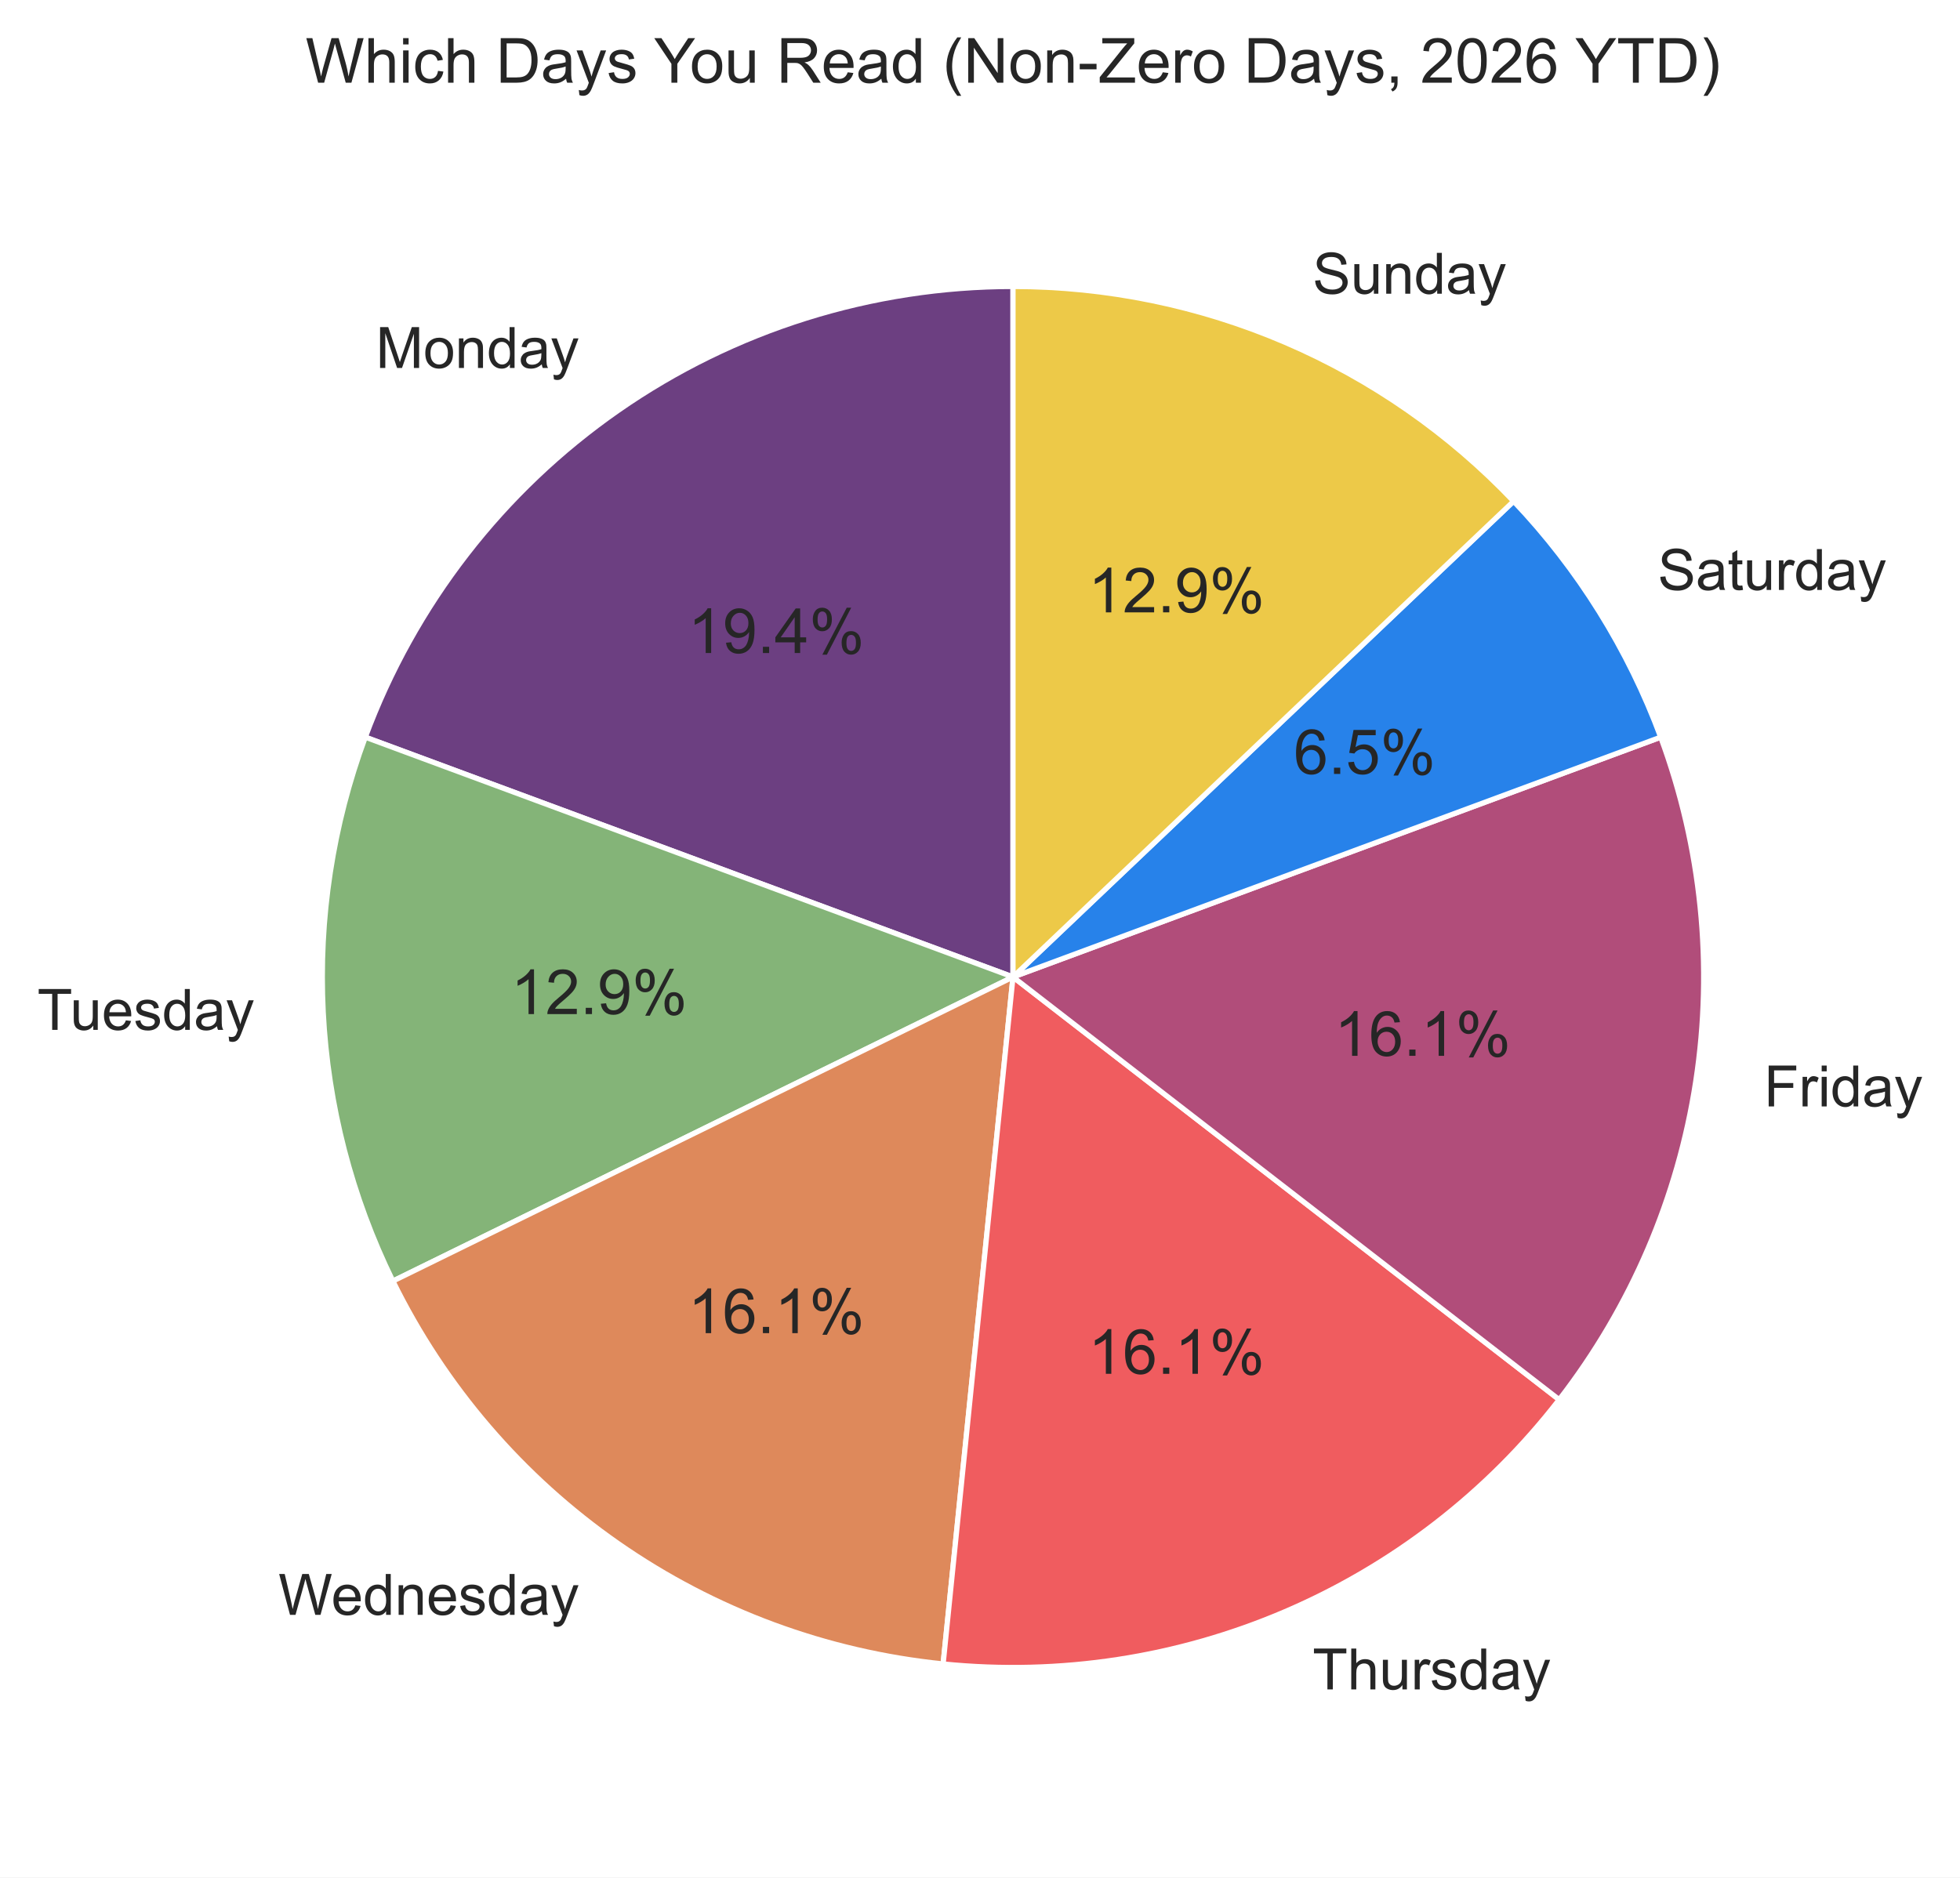
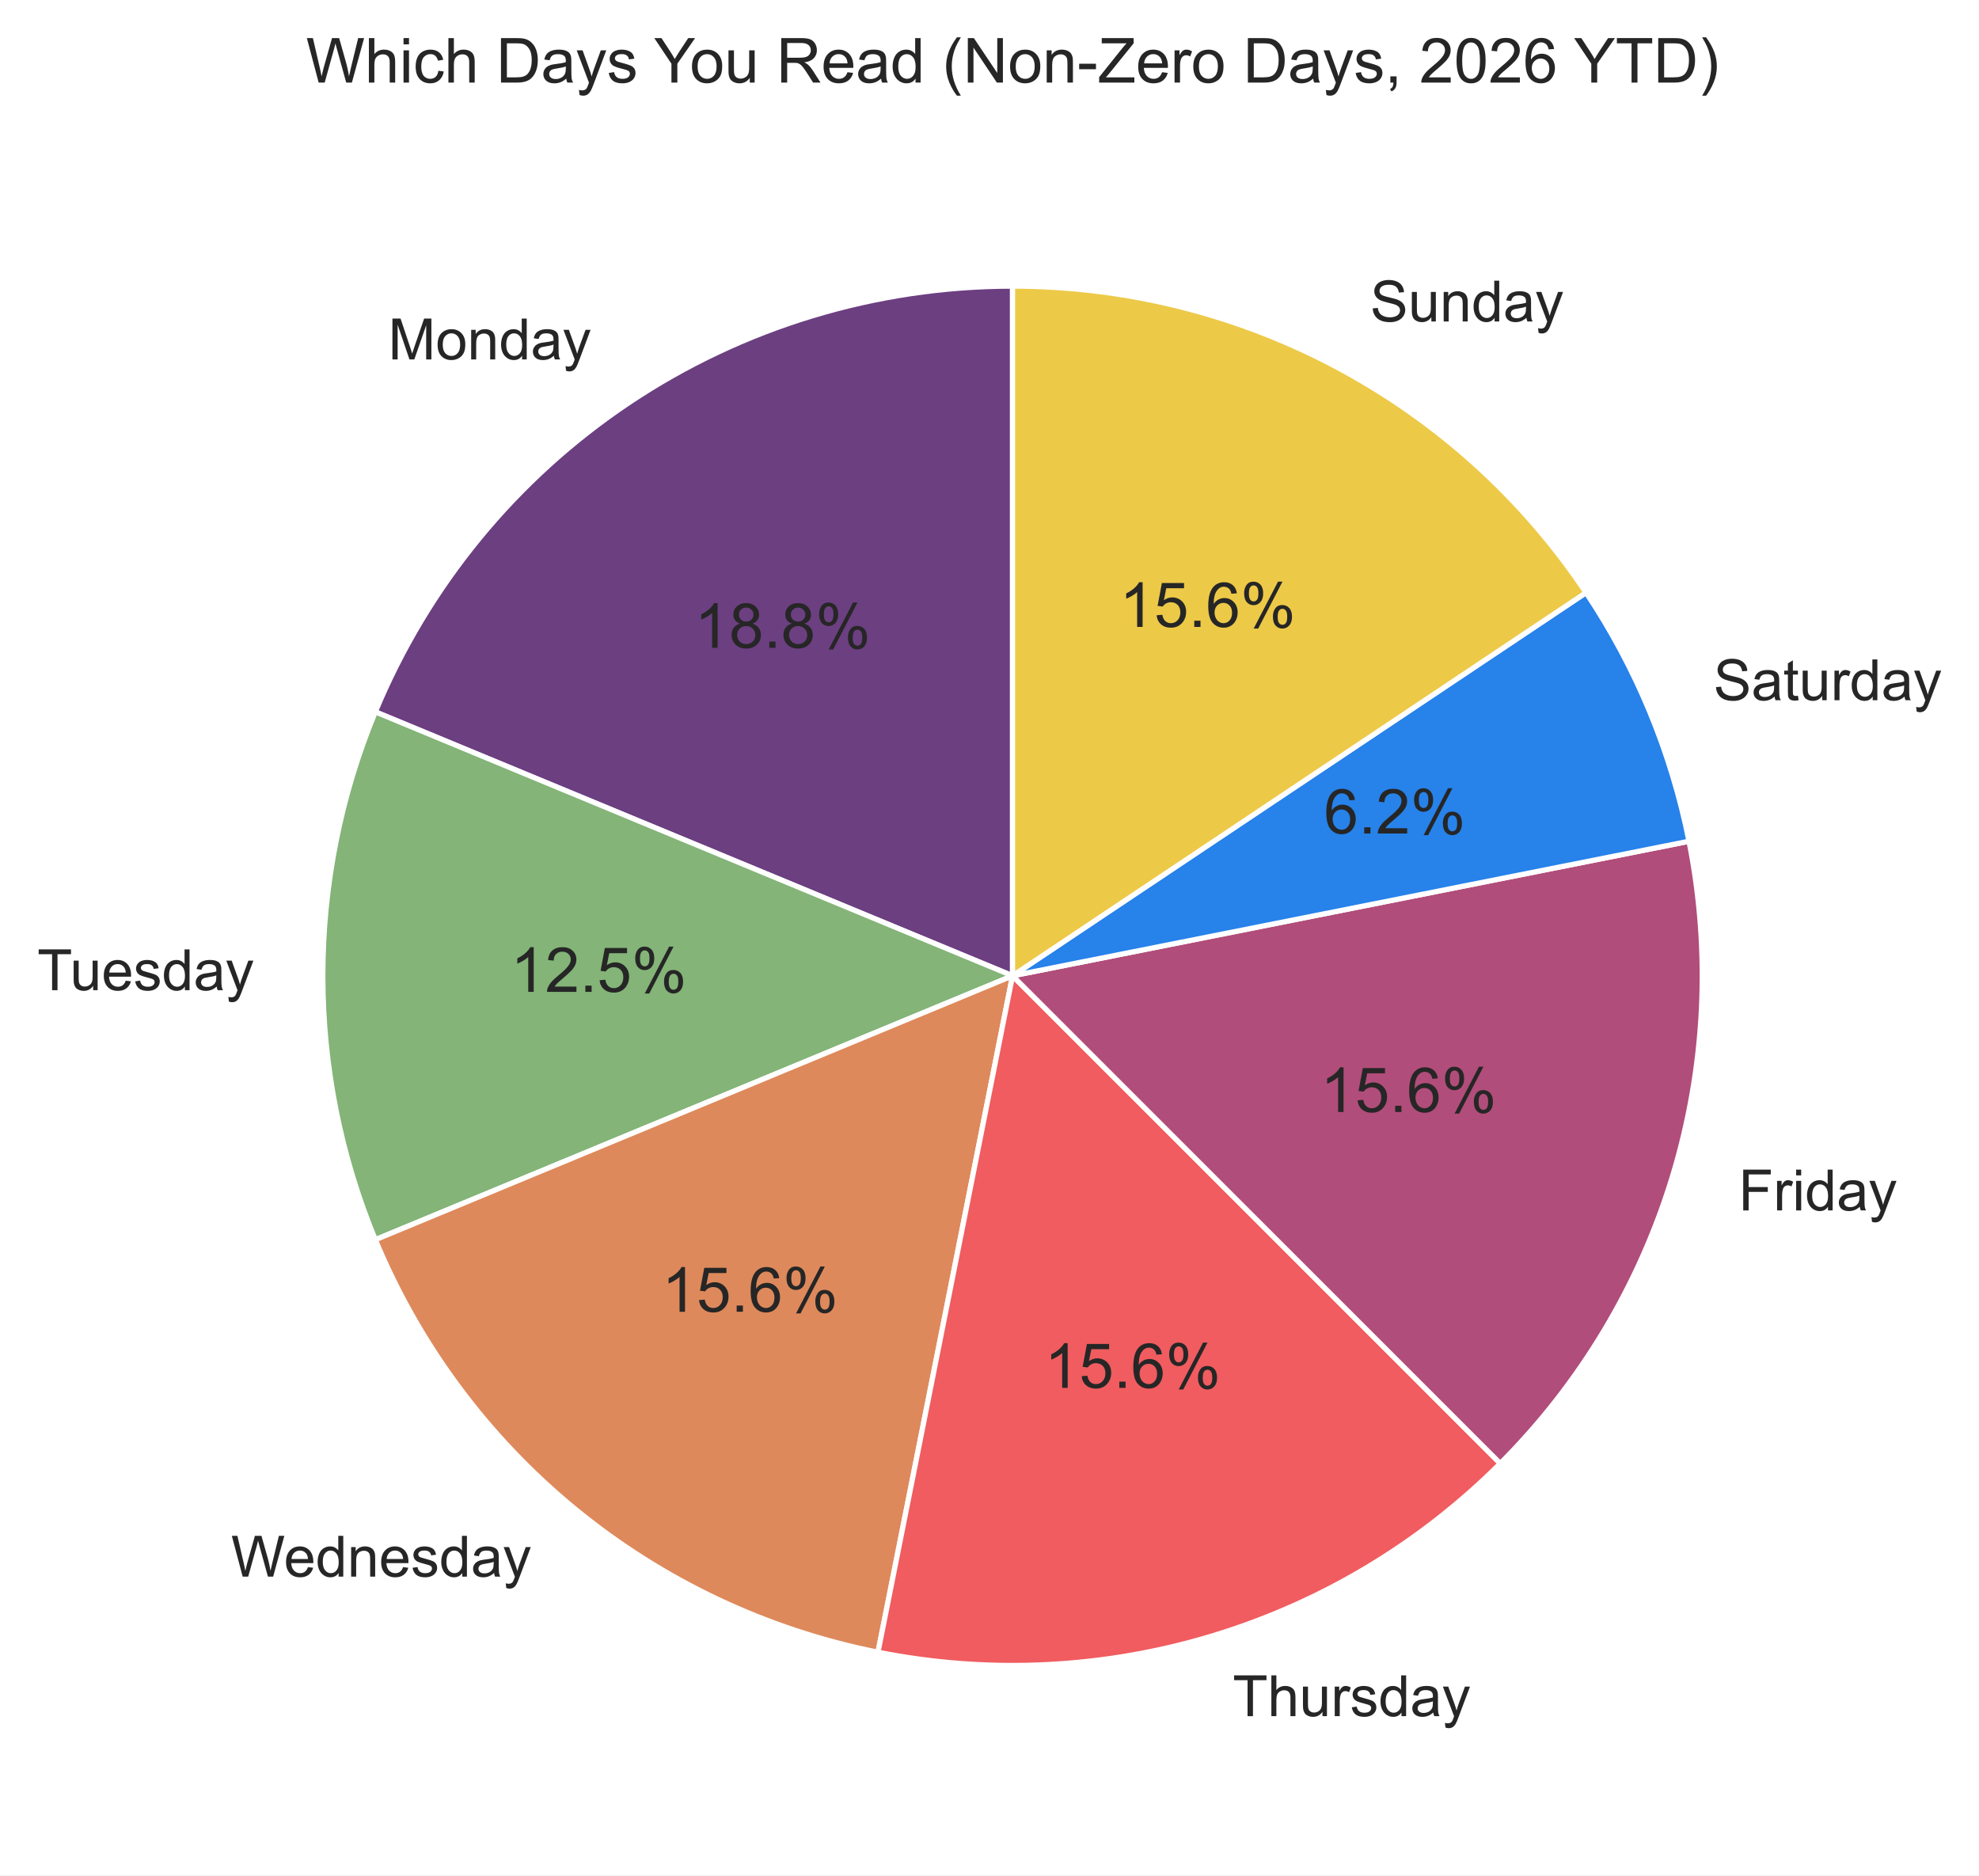
- <svg xmlns="http://www.w3.org/2000/svg" xmlns:xlink="http://www.w3.org/1999/xlink" width="377.581pt" height="361.776pt" viewBox="0 0 377.581 361.776" version="1.1">
+ <svg xmlns="http://www.w3.org/2000/svg" xmlns:xlink="http://www.w3.org/1999/xlink" width="381.78pt" height="361.776pt" viewBox="0 0 381.78 361.776" version="1.1">
  <defs>
    <style type="text/css">*{stroke-linejoin: round; stroke-linecap: butt}</style>
  </defs>
  <g id="figure_1">
    <g id="patch_1">
-       <path d="M 0 361.776  L 377.581 361.776  L 377.581 0  L 0 0  z " style="fill: #ffffff" />
+       <path d="M 0 361.776  L 381.78 361.776  L 381.78 0  L 0 0  z " style="fill: #ffffff" />
    </g>
    <g id="axes_1">
      <g id="matplotlib.axis_1" />
      <g id="matplotlib.axis_2" />
      <g id="patch_2">
-         <path d="M 195.148 55.2  C 167.974 55.2 141.441 63.524 119.137 79.048  C 96.834 94.572 79.812 116.562 70.374 142.045  L 195.148 188.256  z " style="fill: #6c3f81; stroke: #ffffff; stroke-linejoin: miter" />
+         <path d="M 195.336 55.2  C 169.023 55.2 143.292 63.005 121.414 77.624  C 99.536 92.242 82.478 113.027 72.408 137.337  L 195.336 188.256  z " style="fill: #6c3f81; stroke: #ffffff; stroke-linejoin: miter" />
      </g>
      <g id="patch_3">
-         <path d="M 70.374 142.045  C 64.109 158.962 61.349 176.978 62.263 194.995  C 63.176 213.012 67.745 230.656 75.69 246.853  L 195.148 188.256  z " style="fill: #84b478; stroke: #ffffff; stroke-linejoin: miter" />
+         <path d="M 72.408 137.337  C 65.722 153.48 62.28 170.783 62.28 188.256  C 62.28 205.728 65.722 223.031 72.408 239.174  L 195.336 188.256  z " style="fill: #84b478; stroke: #ffffff; stroke-linejoin: miter" />
      </g>
      <g id="patch_4">
-         <path d="M 75.69 246.853  C 85.64 267.137 100.594 284.556 119.137 297.463  C 137.681 310.37 159.21 318.343 181.687 320.629  L 195.148 188.256  z " style="fill: #de895b; stroke: #ffffff; stroke-linejoin: miter" />
+         <path d="M 72.408 239.174  C 80.781 259.388 94.013 277.229 110.926 291.109  C 127.839 304.99 147.918 314.486 169.378 318.755  L 195.336 188.256  z " style="fill: #de895b; stroke: #ffffff; stroke-linejoin: miter" />
      </g>
      <g id="patch_5">
-         <path d="M 181.687 320.629  C 204.164 322.915 226.857 319.438 247.619 310.528  C 268.381 301.619 286.536 287.566 300.365 269.7  L 195.148 188.256  z " style="fill: #f05c5f; stroke: #ffffff; stroke-linejoin: miter" />
+         <path d="M 169.378 318.755  C 190.837 323.024 213.022 321.934 233.96 315.582  C 254.898 309.231 273.949 297.812 289.421 282.34  L 195.336 188.256  z " style="fill: #f05c5f; stroke: #ffffff; stroke-linejoin: miter" />
      </g>
      <g id="patch_6">
-         <path d="M 300.365 269.7  C 314.195 251.834 323.248 230.737 326.67 208.404  C 330.091 186.072 327.768 163.231 319.922 142.045  L 195.148 188.256  z " style="fill: #b14d7a; stroke: #ffffff; stroke-linejoin: miter" />
+         <path d="M 289.421 282.34  C 304.892 266.869 316.311 247.818 322.662 226.88  C 329.014 205.942 330.104 183.757 325.835 162.298  L 195.336 188.256  z " style="fill: #b14d7a; stroke: #ffffff; stroke-linejoin: miter" />
      </g>
      <g id="patch_7">
-         <path d="M 319.922 142.045  C 316.797 133.608 312.824 125.509 308.065 117.874  C 303.306 110.238 297.785 103.105 291.586 96.584  L 195.148 188.256  z " style="fill: #2782ea; stroke: #ffffff; stroke-linejoin: miter" />
+         <path d="M 325.835 162.298  C 324.135 153.75 321.599 145.389 318.264 137.337  C 314.928 129.285 310.81 121.58 305.968 114.334  L 195.336 188.256  z " style="fill: #2782ea; stroke: #ffffff; stroke-linejoin: miter" />
      </g>
      <g id="patch_8">
-         <path d="M 291.586 96.584  C 279.157 83.509 264.198 73.097 247.619 65.983  C 231.041 58.869 213.188 55.2 195.148 55.2  L 195.148 188.256  z " style="fill: #edc948; stroke: #ffffff; stroke-linejoin: miter" />
+         <path d="M 305.968 114.334  C 293.812 96.141 277.354 81.225 258.058 70.911  C 238.762 60.597 217.216 55.2 195.336 55.2  L 195.336 188.256  z " style="fill: #edc948; stroke: #ffffff; stroke-linejoin: miter" />
      </g>
      <g id="text_1">
-         <g style="fill: #262626" transform="translate(72.40546 70.90659) scale(0.11 -0.11)">
+         <g style="fill: #262626" transform="translate(74.89089 69.33962) scale(0.11 -0.11)">
          <defs>
            <path id="ArialMT-4d" d="M 475 0  L 475 4581  L 1388 4581  L 2472 1338  Q 2622 884 2691 659  Q 2769 909 2934 1394  L 4031 4581  L 4847 4581  L 4847 0  L 4263 0  L 4263 3834  L 2931 0  L 2384 0  L 1059 3900  L 1059 0  L 475 0  z " transform="scale(0.015625)" />
            <path id="ArialMT-6f" d="M 213 1659  Q 213 2581 725 3025  Q 1153 3394 1769 3394  Q 2453 3394 2887 2945  Q 3322 2497 3322 1706  Q 3322 1066 3130 698  Q 2938 331 2570 128  Q 2203 -75 1769 -75  Q 1072 -75 642 372  Q 213 819 213 1659  z M 791 1659  Q 791 1022 1069 705  Q 1347 388 1769 388  Q 2188 388 2466 706  Q 2744 1025 2744 1678  Q 2744 2294 2464 2611  Q 2184 2928 1769 2928  Q 1347 2928 1069 2612  Q 791 2297 791 1659  z " transform="scale(0.015625)" />
            <path id="ArialMT-6e" d="M 422 0  L 422 3319  L 928 3319  L 928 2847  Q 1294 3394 1984 3394  Q 2284 3394 2536 3286  Q 2788 3178 2913 3003  Q 3038 2828 3088 2588  Q 3119 2431 3119 2041  L 3119 0  L 2556 0  L 2556 2019  Q 2556 2363 2490 2533  Q 2425 2703 2258 2804  Q 2091 2906 1866 2906  Q 1506 2906 1245 2678  Q 984 2450 984 1813  L 984 0  L 422 0  z " transform="scale(0.015625)" />
            <path id="ArialMT-64" d="M 2575 0  L 2575 419  Q 2259 -75 1647 -75  Q 1250 -75 917 144  Q 584 363 401 755  Q 219 1147 219 1656  Q 219 2153 384 2558  Q 550 2963 881 3178  Q 1213 3394 1622 3394  Q 1922 3394 2156 3267  Q 2391 3141 2538 2938  L 2538 4581  L 3097 4581  L 3097 0  L 2575 0  z M 797 1656  Q 797 1019 1065 703  Q 1334 388 1700 388  Q 2069 388 2326 689  Q 2584 991 2584 1609  Q 2584 2291 2321 2609  Q 2059 2928 1675 2928  Q 1300 2928 1048 2622  Q 797 2316 797 1656  z " transform="scale(0.015625)" />
            <path id="ArialMT-61" d="M 2588 409  Q 2275 144 1986 34  Q 1697 -75 1366 -75  Q 819 -75 525 192  Q 231 459 231 875  Q 231 1119 342 1320  Q 453 1522 633 1644  Q 813 1766 1038 1828  Q 1203 1872 1538 1913  Q 2219 1994 2541 2106  Q 2544 2222 2544 2253  Q 2544 2597 2384 2738  Q 2169 2928 1744 2928  Q 1347 2928 1158 2789  Q 969 2650 878 2297  L 328 2372  Q 403 2725 575 2942  Q 747 3159 1072 3276  Q 1397 3394 1825 3394  Q 2250 3394 2515 3294  Q 2781 3194 2906 3042  Q 3031 2891 3081 2659  Q 3109 2516 3109 2141  L 3109 1391  Q 3109 606 3145 398  Q 3181 191 3288 0  L 2700 0  Q 2613 175 2588 409  z M 2541 1666  Q 2234 1541 1622 1453  Q 1275 1403 1131 1340  Q 988 1278 909 1158  Q 831 1038 831 891  Q 831 666 1001 516  Q 1172 366 1500 366  Q 1825 366 2078 508  Q 2331 650 2450 897  Q 2541 1088 2541 1459  L 2541 1666  z " transform="scale(0.015625)" />
            <path id="ArialMT-79" d="M 397 -1278  L 334 -750  Q 519 -800 656 -800  Q 844 -800 956 -737  Q 1069 -675 1141 -563  Q 1194 -478 1313 -144  Q 1328 -97 1363 -6  L 103 3319  L 709 3319  L 1400 1397  Q 1534 1031 1641 628  Q 1738 1016 1872 1384  L 2581 3319  L 3144 3319  L 1881 -56  Q 1678 -603 1566 -809  Q 1416 -1088 1222 -1217  Q 1028 -1347 759 -1347  Q 597 -1347 397 -1278  z " transform="scale(0.015625)" />
          </defs>
          <use xlink:href="#ArialMT-4d" />
          <use xlink:href="#ArialMT-6f" x="83.301" />
          <use xlink:href="#ArialMT-6e" x="138.916" />
          <use xlink:href="#ArialMT-64" x="194.531" />
          <use xlink:href="#ArialMT-61" x="250.146" />
          <use xlink:href="#ArialMT-79" x="305.762" />
        </g>
      </g>
      <g id="text_2">
-         <g style="fill: #262626" transform="translate(132.5297 125.8333) scale(0.12 -0.12)">
+         <g style="fill: #262626" transform="translate(133.9708 124.9786) scale(0.12 -0.12)">
          <defs>
            <path id="ArialMT-31" d="M 2384 0  L 1822 0  L 1822 3584  Q 1619 3391 1289 3197  Q 959 3003 697 2906  L 697 3450  Q 1169 3672 1522 3987  Q 1875 4303 2022 4600  L 2384 4600  L 2384 0  z " transform="scale(0.015625)" />
-             <path id="ArialMT-39" d="M 350 1059  L 891 1109  Q 959 728 1153 556  Q 1347 384 1650 384  Q 1909 384 2104 503  Q 2300 622 2425 820  Q 2550 1019 2634 1356  Q 2719 1694 2719 2044  Q 2719 2081 2716 2156  Q 2547 1888 2255 1720  Q 1963 1553 1622 1553  Q 1053 1553 659 1965  Q 266 2378 266 3053  Q 266 3750 677 4175  Q 1088 4600 1706 4600  Q 2153 4600 2523 4359  Q 2894 4119 3086 3673  Q 3278 3228 3278 2384  Q 3278 1506 3087 986  Q 2897 466 2520 194  Q 2144 -78 1638 -78  Q 1100 -78 759 220  Q 419 519 350 1059  z M 2653 3081  Q 2653 3566 2395 3850  Q 2138 4134 1775 4134  Q 1400 4134 1122 3828  Q 844 3522 844 3034  Q 844 2597 1108 2323  Q 1372 2050 1759 2050  Q 2150 2050 2401 2323  Q 2653 2597 2653 3081  z " transform="scale(0.015625)" />
+             <path id="ArialMT-38" d="M 1131 2484  Q 781 2613 612 2850  Q 444 3088 444 3419  Q 444 3919 803 4259  Q 1163 4600 1759 4600  Q 2359 4600 2725 4251  Q 3091 3903 3091 3403  Q 3091 3084 2923 2848  Q 2756 2613 2416 2484  Q 2838 2347 3058 2040  Q 3278 1734 3278 1309  Q 3278 722 2862 322  Q 2447 -78 1769 -78  Q 1091 -78 675 323  Q 259 725 259 1325  Q 259 1772 486 2073  Q 713 2375 1131 2484  z M 1019 3438  Q 1019 3113 1228 2906  Q 1438 2700 1772 2700  Q 2097 2700 2305 2904  Q 2513 3109 2513 3406  Q 2513 3716 2298 3927  Q 2084 4138 1766 4138  Q 1444 4138 1231 3931  Q 1019 3725 1019 3438  z M 838 1322  Q 838 1081 952 856  Q 1066 631 1291 507  Q 1516 384 1775 384  Q 2178 384 2440 643  Q 2703 903 2703 1303  Q 2703 1709 2433 1975  Q 2163 2241 1756 2241  Q 1359 2241 1098 1978  Q 838 1716 838 1322  z " transform="scale(0.015625)" />
            <path id="ArialMT-2e" d="M 581 0  L 581 641  L 1222 641  L 1222 0  L 581 0  z " transform="scale(0.015625)" />
-             <path id="ArialMT-34" d="M 2069 0  L 2069 1097  L 81 1097  L 81 1613  L 2172 4581  L 2631 4581  L 2631 1613  L 3250 1613  L 3250 1097  L 2631 1097  L 2631 0  L 2069 0  z M 2069 1613  L 2069 3678  L 634 1613  L 2069 1613  z " transform="scale(0.015625)" />
            <path id="ArialMT-25" d="M 372 3481  Q 372 3972 619 4315  Q 866 4659 1334 4659  Q 1766 4659 2048 4351  Q 2331 4044 2331 3447  Q 2331 2866 2045 2552  Q 1759 2238 1341 2238  Q 925 2238 648 2547  Q 372 2856 372 3481  z M 1350 4272  Q 1141 4272 1002 4090  Q 863 3909 863 3425  Q 863 2984 1003 2804  Q 1144 2625 1350 2625  Q 1563 2625 1702 2806  Q 1841 2988 1841 3469  Q 1841 3913 1700 4092  Q 1559 4272 1350 4272  z M 1353 -169  L 3859 4659  L 4316 4659  L 1819 -169  L 1353 -169  z M 3334 1075  Q 3334 1569 3581 1911  Q 3828 2253 4300 2253  Q 4731 2253 5014 1945  Q 5297 1638 5297 1041  Q 5297 459 5011 145  Q 4725 -169 4303 -169  Q 3888 -169 3611 142  Q 3334 453 3334 1075  z M 4316 1866  Q 4103 1866 3964 1684  Q 3825 1503 3825 1019  Q 3825 581 3965 400  Q 4106 219 4313 219  Q 4528 219 4667 400  Q 4806 581 4806 1063  Q 4806 1506 4665 1686  Q 4525 1866 4316 1866  z " transform="scale(0.015625)" />
          </defs>
          <use xlink:href="#ArialMT-31" />
-           <use xlink:href="#ArialMT-39" x="55.615" />
-           <use xlink:href="#ArialMT-2e" x="111.23" />
-           <use xlink:href="#ArialMT-34" x="139.014" />
+           <use xlink:href="#ArialMT-38" x="55.615" />
+           <use xlink:href="#ArialMT-2e" x="111.23" />
+           <use xlink:href="#ArialMT-38" x="139.014" />
          <use xlink:href="#ArialMT-25" x="194.629" />
        </g>
      </g>
      <g id="text_3">
-         <g style="fill: #262626" transform="translate(7.2 198.4479) scale(0.11 -0.11)">
+         <g style="fill: #262626" transform="translate(7.2 191.0348) scale(0.11 -0.11)">
          <defs>
            <path id="ArialMT-54" d="M 1659 0  L 1659 4041  L 150 4041  L 150 4581  L 3781 4581  L 3781 4041  L 2266 4041  L 2266 0  L 1659 0  z " transform="scale(0.015625)" />
            <path id="ArialMT-75" d="M 2597 0  L 2597 488  Q 2209 -75 1544 -75  Q 1250 -75 995 37  Q 741 150 617 320  Q 494 491 444 738  Q 409 903 409 1263  L 409 3319  L 972 3319  L 972 1478  Q 972 1038 1006 884  Q 1059 663 1231 536  Q 1403 409 1656 409  Q 1909 409 2131 539  Q 2353 669 2445 892  Q 2538 1116 2538 1541  L 2538 3319  L 3100 3319  L 3100 0  L 2597 0  z " transform="scale(0.015625)" />
            <path id="ArialMT-65" d="M 2694 1069  L 3275 997  Q 3138 488 2766 206  Q 2394 -75 1816 -75  Q 1088 -75 661 373  Q 234 822 234 1631  Q 234 2469 665 2931  Q 1097 3394 1784 3394  Q 2450 3394 2872 2941  Q 3294 2488 3294 1666  Q 3294 1616 3291 1516  L 816 1516  Q 847 969 1125 678  Q 1403 388 1819 388  Q 2128 388 2347 550  Q 2566 713 2694 1069  z M 847 1978  L 2700 1978  Q 2663 2397 2488 2606  Q 2219 2931 1791 2931  Q 1403 2931 1139 2672  Q 875 2413 847 1978  z " transform="scale(0.015625)" />
            <path id="ArialMT-73" d="M 197 991  L 753 1078  Q 800 744 1014 566  Q 1228 388 1613 388  Q 2000 388 2187 545  Q 2375 703 2375 916  Q 2375 1106 2209 1216  Q 2094 1291 1634 1406  Q 1016 1563 777 1677  Q 538 1791 414 1992  Q 291 2194 291 2438  Q 291 2659 392 2848  Q 494 3038 669 3163  Q 800 3259 1026 3326  Q 1253 3394 1513 3394  Q 1903 3394 2198 3281  Q 2494 3169 2634 2976  Q 2775 2784 2828 2463  L 2278 2388  Q 2241 2644 2061 2787  Q 1881 2931 1553 2931  Q 1166 2931 1000 2803  Q 834 2675 834 2503  Q 834 2394 903 2306  Q 972 2216 1119 2156  Q 1203 2125 1616 2013  Q 2213 1853 2448 1751  Q 2684 1650 2818 1456  Q 2953 1263 2953 975  Q 2953 694 2789 445  Q 2625 197 2315 61  Q 2006 -75 1616 -75  Q 969 -75 630 194  Q 291 463 197 991  z " transform="scale(0.015625)" />
          </defs>
          <use xlink:href="#ArialMT-54" />
          <use xlink:href="#ArialMT-75" x="57.334" />
          <use xlink:href="#ArialMT-65" x="112.949" />
          <use xlink:href="#ArialMT-73" x="168.564" />
          <use xlink:href="#ArialMT-64" x="218.564" />
          <use xlink:href="#ArialMT-61" x="274.18" />
          <use xlink:href="#ArialMT-79" x="329.795" />
        </g>
      </g>
      <g id="text_4">
-         <g style="fill: #262626" transform="translate(98.40496 195.4013) scale(0.12 -0.12)">
+         <g style="fill: #262626" transform="translate(98.49034 191.3578) scale(0.12 -0.12)">
          <defs>
            <path id="ArialMT-32" d="M 3222 541  L 3222 0  L 194 0  Q 188 203 259 391  Q 375 700 629 1000  Q 884 1300 1366 1694  Q 2113 2306 2375 2664  Q 2638 3022 2638 3341  Q 2638 3675 2398 3904  Q 2159 4134 1775 4134  Q 1369 4134 1125 3890  Q 881 3647 878 3216  L 300 3275  Q 359 3922 746 4261  Q 1134 4600 1788 4600  Q 2447 4600 2831 4234  Q 3216 3869 3216 3328  Q 3216 3053 3103 2787  Q 2991 2522 2730 2228  Q 2469 1934 1863 1422  Q 1356 997 1212 845  Q 1069 694 975 541  L 3222 541  z " transform="scale(0.015625)" />
+             <path id="ArialMT-35" d="M 266 1200  L 856 1250  Q 922 819 1161 601  Q 1400 384 1738 384  Q 2144 384 2425 690  Q 2706 997 2706 1503  Q 2706 1984 2436 2262  Q 2166 2541 1728 2541  Q 1456 2541 1237 2417  Q 1019 2294 894 2097  L 366 2166  L 809 4519  L 3088 4519  L 3088 3981  L 1259 3981  L 1013 2750  Q 1425 3038 1878 3038  Q 2478 3038 2890 2622  Q 3303 2206 3303 1553  Q 3303 931 2941 478  Q 2500 -78 1738 -78  Q 1113 -78 717 272  Q 322 622 266 1200  z " transform="scale(0.015625)" />
          </defs>
          <use xlink:href="#ArialMT-31" />
          <use xlink:href="#ArialMT-32" x="55.615" />
          <use xlink:href="#ArialMT-2e" x="111.23" />
-           <use xlink:href="#ArialMT-39" x="139.014" />
+           <use xlink:href="#ArialMT-35" x="139.014" />
          <use xlink:href="#ArialMT-25" x="194.629" />
        </g>
      </g>
      <g id="text_5">
-         <g style="fill: #262626" transform="translate(53.64357 311.1631) scale(0.11 -0.11)">
+         <g style="fill: #262626" transform="translate(44.59235 304.1739) scale(0.11 -0.11)">
          <defs>
            <path id="ArialMT-57" d="M 1294 0  L 78 4581  L 700 4581  L 1397 1578  Q 1509 1106 1591 641  Q 1766 1375 1797 1488  L 2669 4581  L 3400 4581  L 4056 2263  Q 4303 1400 4413 641  Q 4500 1075 4641 1638  L 5359 4581  L 5969 4581  L 4713 0  L 4128 0  L 3163 3491  Q 3041 3928 3019 4028  Q 2947 3713 2884 3491  L 1913 0  L 1294 0  z " transform="scale(0.015625)" />
          </defs>
          <use xlink:href="#ArialMT-57" />
          <use xlink:href="#ArialMT-65" x="92.635" />
          <use xlink:href="#ArialMT-64" x="148.25" />
          <use xlink:href="#ArialMT-6e" x="203.865" />
          <use xlink:href="#ArialMT-65" x="259.48" />
          <use xlink:href="#ArialMT-73" x="315.096" />
          <use xlink:href="#ArialMT-64" x="365.096" />
          <use xlink:href="#ArialMT-61" x="420.711" />
          <use xlink:href="#ArialMT-79" x="476.326" />
        </g>
      </g>
      <g id="text_6">
-         <g style="fill: #262626" transform="translate(132.5297 256.8823) scale(0.12 -0.12)">
+         <g style="fill: #262626" transform="translate(127.678 253.07) scale(0.12 -0.12)">
          <defs>
            <path id="ArialMT-36" d="M 3184 3459  L 2625 3416  Q 2550 3747 2413 3897  Q 2184 4138 1850 4138  Q 1581 4138 1378 3988  Q 1113 3794 959 3422  Q 806 3050 800 2363  Q 1003 2672 1297 2822  Q 1591 2972 1913 2972  Q 2475 2972 2870 2558  Q 3266 2144 3266 1488  Q 3266 1056 3080 686  Q 2894 316 2569 119  Q 2244 -78 1831 -78  Q 1128 -78 684 439  Q 241 956 241 2144  Q 241 3472 731 4075  Q 1159 4600 1884 4600  Q 2425 4600 2770 4297  Q 3116 3994 3184 3459  z M 888 1484  Q 888 1194 1011 928  Q 1134 663 1356 523  Q 1578 384 1822 384  Q 2178 384 2434 671  Q 2691 959 2691 1453  Q 2691 1928 2437 2201  Q 2184 2475 1800 2475  Q 1419 2475 1153 2201  Q 888 1928 888 1484  z " transform="scale(0.015625)" />
          </defs>
          <use xlink:href="#ArialMT-31" />
-           <use xlink:href="#ArialMT-36" x="55.615" />
-           <use xlink:href="#ArialMT-2e" x="111.23" />
-           <use xlink:href="#ArialMT-31" x="139.014" />
+           <use xlink:href="#ArialMT-35" x="55.615" />
+           <use xlink:href="#ArialMT-2e" x="111.23" />
+           <use xlink:href="#ArialMT-36" x="139.014" />
          <use xlink:href="#ArialMT-25" x="194.629" />
        </g>
      </g>
      <g id="text_7">
-         <g style="fill: #262626" transform="translate(252.8665 325.535) scale(0.11 -0.11)">
+         <g style="fill: #262626" transform="translate(237.8223 331.0942) scale(0.11 -0.11)">
          <defs>
            <path id="ArialMT-68" d="M 422 0  L 422 4581  L 984 4581  L 984 2938  Q 1378 3394 1978 3394  Q 2347 3394 2619 3248  Q 2891 3103 3008 2847  Q 3125 2591 3125 2103  L 3125 0  L 2563 0  L 2563 2103  Q 2563 2525 2380 2717  Q 2197 2909 1863 2909  Q 1613 2909 1392 2779  Q 1172 2650 1078 2428  Q 984 2206 984 1816  L 984 0  L 422 0  z " transform="scale(0.015625)" />
            <path id="ArialMT-72" d="M 416 0  L 416 3319  L 922 3319  L 922 2816  Q 1116 3169 1280 3281  Q 1444 3394 1641 3394  Q 1925 3394 2219 3213  L 2025 2691  Q 1819 2813 1613 2813  Q 1428 2813 1281 2702  Q 1134 2591 1072 2394  Q 978 2094 978 1738  L 978 0  L 416 0  z " transform="scale(0.015625)" />
          </defs>
          <use xlink:href="#ArialMT-54" />
          <use xlink:href="#ArialMT-68" x="61.084" />
          <use xlink:href="#ArialMT-75" x="116.699" />
          <use xlink:href="#ArialMT-72" x="172.314" />
          <use xlink:href="#ArialMT-73" x="205.615" />
          <use xlink:href="#ArialMT-64" x="255.615" />
          <use xlink:href="#ArialMT-61" x="311.23" />
          <use xlink:href="#ArialMT-79" x="366.846" />
        </g>
      </g>
      <g id="text_8">
-         <g style="fill: #262626" transform="translate(209.6189 264.7215) scale(0.12 -0.12)">
-           <use xlink:href="#ArialMT-31" />
-           <use xlink:href="#ArialMT-36" x="55.615" />
-           <use xlink:href="#ArialMT-2e" x="111.23" />
-           <use xlink:href="#ArialMT-31" x="139.014" />
+         <g style="fill: #262626" transform="translate(201.4984 267.7538) scale(0.12 -0.12)">
+           <use xlink:href="#ArialMT-31" />
+           <use xlink:href="#ArialMT-35" x="55.615" />
+           <use xlink:href="#ArialMT-2e" x="111.23" />
+           <use xlink:href="#ArialMT-36" x="139.014" />
          <use xlink:href="#ArialMT-25" x="194.629" />
        </g>
      </g>
      <g id="text_9">
-         <g style="fill: #262626" transform="translate(339.8218 213.1981) scale(0.11 -0.11)">
+         <g style="fill: #262626" transform="translate(335.3951 233.5214) scale(0.11 -0.11)">
          <defs>
            <path id="ArialMT-46" d="M 525 0  L 525 4581  L 3616 4581  L 3616 4041  L 1131 4041  L 1131 2622  L 3281 2622  L 3281 2081  L 1131 2081  L 1131 0  L 525 0  z " transform="scale(0.015625)" />
            <path id="ArialMT-69" d="M 425 3934  L 425 4581  L 988 4581  L 988 3934  L 425 3934  z M 425 0  L 425 3319  L 988 3319  L 988 0  L 425 0  z " transform="scale(0.015625)" />
          </defs>
          <use xlink:href="#ArialMT-46" />
          <use xlink:href="#ArialMT-72" x="61.084" />
          <use xlink:href="#ArialMT-69" x="94.385" />
          <use xlink:href="#ArialMT-64" x="116.602" />
          <use xlink:href="#ArialMT-61" x="172.217" />
          <use xlink:href="#ArialMT-79" x="227.832" />
        </g>
      </g>
      <g id="text_10">
-         <g style="fill: #262626" transform="translate(257.0491 203.4468) scale(0.12 -0.12)">
-           <use xlink:href="#ArialMT-31" />
-           <use xlink:href="#ArialMT-36" x="55.615" />
-           <use xlink:href="#ArialMT-2e" x="111.23" />
-           <use xlink:href="#ArialMT-31" x="139.014" />
+         <g style="fill: #262626" transform="translate(254.7199 214.5323) scale(0.12 -0.12)">
+           <use xlink:href="#ArialMT-31" />
+           <use xlink:href="#ArialMT-35" x="55.615" />
+           <use xlink:href="#ArialMT-2e" x="111.23" />
+           <use xlink:href="#ArialMT-36" x="139.014" />
          <use xlink:href="#ArialMT-25" x="194.629" />
        </g>
      </g>
      <g id="text_11">
-         <g style="fill: #262626" transform="translate(319.3569 113.6819) scale(0.11 -0.11)">
+         <g style="fill: #262626" transform="translate(330.5563 135.0917) scale(0.11 -0.11)">
          <defs>
            <path id="ArialMT-53" d="M 288 1472  L 859 1522  Q 900 1178 1048 958  Q 1197 738 1509 602  Q 1822 466 2213 466  Q 2559 466 2825 569  Q 3091 672 3220 851  Q 3350 1031 3350 1244  Q 3350 1459 3225 1620  Q 3100 1781 2813 1891  Q 2628 1963 1997 2114  Q 1366 2266 1113 2400  Q 784 2572 623 2826  Q 463 3081 463 3397  Q 463 3744 659 4045  Q 856 4347 1234 4503  Q 1613 4659 2075 4659  Q 2584 4659 2973 4495  Q 3363 4331 3572 4012  Q 3781 3694 3797 3291  L 3216 3247  Q 3169 3681 2898 3903  Q 2628 4125 2100 4125  Q 1550 4125 1298 3923  Q 1047 3722 1047 3438  Q 1047 3191 1225 3031  Q 1400 2872 2139 2705  Q 2878 2538 3153 2413  Q 3553 2228 3743 1945  Q 3934 1663 3934 1294  Q 3934 928 3725 604  Q 3516 281 3123 101  Q 2731 -78 2241 -78  Q 1619 -78 1198 103  Q 778 284 539 648  Q 300 1013 288 1472  z " transform="scale(0.015625)" />
            <path id="ArialMT-74" d="M 1650 503  L 1731 6  Q 1494 -44 1306 -44  Q 1000 -44 831 53  Q 663 150 594 308  Q 525 466 525 972  L 525 2881  L 113 2881  L 113 3319  L 525 3319  L 525 4141  L 1084 4478  L 1084 3319  L 1650 3319  L 1650 2881  L 1084 2881  L 1084 941  Q 1084 700 1114 631  Q 1144 563 1211 522  Q 1278 481 1403 481  Q 1497 481 1650 503  z " transform="scale(0.015625)" />
          </defs>
          <use xlink:href="#ArialMT-53" />
          <use xlink:href="#ArialMT-61" x="66.699" />
          <use xlink:href="#ArialMT-74" x="122.314" />
          <use xlink:href="#ArialMT-75" x="150.098" />
          <use xlink:href="#ArialMT-72" x="205.713" />
          <use xlink:href="#ArialMT-64" x="239.014" />
          <use xlink:href="#ArialMT-61" x="294.629" />
          <use xlink:href="#ArialMT-79" x="350.244" />
        </g>
      </g>
      <g id="text_12">
-         <g style="fill: #262626" transform="translate(249.223 149.1287) scale(0.12 -0.12)">
-           <defs>
-             <path id="ArialMT-35" d="M 266 1200  L 856 1250  Q 922 819 1161 601  Q 1400 384 1738 384  Q 2144 384 2425 690  Q 2706 997 2706 1503  Q 2706 1984 2436 2262  Q 2166 2541 1728 2541  Q 1456 2541 1237 2417  Q 1019 2294 894 2097  L 366 2166  L 809 4519  L 3088 4519  L 3088 3981  L 1259 3981  L 1013 2750  Q 1425 3038 1878 3038  Q 2478 3038 2890 2622  Q 3303 2206 3303 1553  Q 3303 931 2941 478  Q 2500 -78 1738 -78  Q 1113 -78 717 272  Q 322 622 266 1200  z " transform="scale(0.015625)" />
-           </defs>
+         <g style="fill: #262626" transform="translate(255.4171 160.8068) scale(0.12 -0.12)">
          <use xlink:href="#ArialMT-36" />
          <use xlink:href="#ArialMT-2e" x="55.615" />
-           <use xlink:href="#ArialMT-35" x="83.398" />
+           <use xlink:href="#ArialMT-32" x="83.398" />
          <use xlink:href="#ArialMT-25" x="139.014" />
        </g>
      </g>
      <g id="text_13">
-         <g style="fill: #262626" transform="translate(252.8665 56.60175) scale(0.11 -0.11)">
+         <g style="fill: #262626" transform="translate(264.3302 62.02247) scale(0.11 -0.11)">
          <use xlink:href="#ArialMT-53" />
          <use xlink:href="#ArialMT-75" x="66.699" />
          <use xlink:href="#ArialMT-6e" x="122.314" />
          <use xlink:href="#ArialMT-64" x="177.93" />
          <use xlink:href="#ArialMT-61" x="233.545" />
          <use xlink:href="#ArialMT-79" x="289.16" />
        </g>
      </g>
      <g id="text_14">
-         <g style="fill: #262626" transform="translate(209.619 117.9941) scale(0.12 -0.12)">
-           <use xlink:href="#ArialMT-31" />
-           <use xlink:href="#ArialMT-32" x="55.615" />
-           <use xlink:href="#ArialMT-2e" x="111.23" />
-           <use xlink:href="#ArialMT-39" x="139.014" />
+         <g style="fill: #262626" transform="translate(215.9572 120.9509) scale(0.12 -0.12)">
+           <use xlink:href="#ArialMT-31" />
+           <use xlink:href="#ArialMT-35" x="55.615" />
+           <use xlink:href="#ArialMT-2e" x="111.23" />
+           <use xlink:href="#ArialMT-36" x="139.014" />
          <use xlink:href="#ArialMT-25" x="194.629" />
        </g>
      </g>
      <g id="text_15">
-         <g style="fill: #262626" transform="translate(58.86171 15.93562) scale(0.12 -0.12)">
+         <g style="fill: #262626" transform="translate(59.04957 15.93562) scale(0.12 -0.12)">
          <defs>
            <path id="ArialMT-63" d="M 2588 1216  L 3141 1144  Q 3050 572 2676 248  Q 2303 -75 1759 -75  Q 1078 -75 664 370  Q 250 816 250 1647  Q 250 2184 428 2587  Q 606 2991 970 3192  Q 1334 3394 1763 3394  Q 2303 3394 2647 3120  Q 2991 2847 3088 2344  L 2541 2259  Q 2463 2594 2264 2762  Q 2066 2931 1784 2931  Q 1359 2931 1093 2626  Q 828 2322 828 1663  Q 828 994 1084 691  Q 1341 388 1753 388  Q 2084 388 2306 591  Q 2528 794 2588 1216  z " transform="scale(0.015625)" />
            <path id="ArialMT-20" transform="scale(0.015625)" />
            <path id="ArialMT-44" d="M 494 0  L 494 4581  L 2072 4581  Q 2606 4581 2888 4516  Q 3281 4425 3559 4188  Q 3922 3881 4101 3404  Q 4281 2928 4281 2316  Q 4281 1794 4159 1391  Q 4038 988 3847 723  Q 3656 459 3429 307  Q 3203 156 2883 78  Q 2563 0 2147 0  L 494 0  z M 1100 541  L 2078 541  Q 2531 541 2789 625  Q 3047 709 3200 863  Q 3416 1078 3536 1442  Q 3656 1806 3656 2325  Q 3656 3044 3420 3430  Q 3184 3816 2847 3947  Q 2603 4041 2063 4041  L 1100 4041  L 1100 541  z " transform="scale(0.015625)" />
            <path id="ArialMT-59" d="M 1784 0  L 1784 1941  L 19 4581  L 756 4581  L 1659 3200  Q 1909 2813 2125 2425  Q 2331 2784 2625 3234  L 3513 4581  L 4219 4581  L 2391 1941  L 2391 0  L 1784 0  z " transform="scale(0.015625)" />
            <path id="ArialMT-52" d="M 503 0  L 503 4581  L 2534 4581  Q 3147 4581 3465 4457  Q 3784 4334 3975 4021  Q 4166 3709 4166 3331  Q 4166 2844 3850 2509  Q 3534 2175 2875 2084  Q 3116 1969 3241 1856  Q 3506 1613 3744 1247  L 4541 0  L 3778 0  L 3172 953  Q 2906 1366 2734 1584  Q 2563 1803 2427 1890  Q 2291 1978 2150 2013  Q 2047 2034 1813 2034  L 1109 2034  L 1109 0  L 503 0  z M 1109 2559  L 2413 2559  Q 2828 2559 3062 2645  Q 3297 2731 3419 2920  Q 3541 3109 3541 3331  Q 3541 3656 3305 3865  Q 3069 4075 2559 4075  L 1109 4075  L 1109 2559  z " transform="scale(0.015625)" />
            <path id="ArialMT-28" d="M 1497 -1347  Q 1031 -759 709 28  Q 388 816 388 1659  Q 388 2403 628 3084  Q 909 3875 1497 4659  L 1900 4659  Q 1522 4009 1400 3731  Q 1209 3300 1100 2831  Q 966 2247 966 1656  Q 966 153 1900 -1347  L 1497 -1347  z " transform="scale(0.015625)" />
            <path id="ArialMT-4e" d="M 488 0  L 488 4581  L 1109 4581  L 3516 984  L 3516 4581  L 4097 4581  L 4097 0  L 3475 0  L 1069 3600  L 1069 0  L 488 0  z " transform="scale(0.015625)" />
            <path id="ArialMT-2d" d="M 203 1375  L 203 1941  L 1931 1941  L 1931 1375  L 203 1375  z " transform="scale(0.015625)" />
            <path id="ArialMT-5a" d="M 128 0  L 128 563  L 2475 3497  Q 2725 3809 2950 4041  L 394 4041  L 394 4581  L 3675 4581  L 3675 4041  L 1103 863  L 825 541  L 3750 541  L 3750 0  L 128 0  z " transform="scale(0.015625)" />
            <path id="ArialMT-2c" d="M 569 0  L 569 641  L 1209 641  L 1209 0  Q 1209 -353 1084 -570  Q 959 -788 688 -906  L 531 -666  Q 709 -588 793 -436  Q 878 -284 888 0  L 569 0  z " transform="scale(0.015625)" />
            <path id="ArialMT-30" d="M 266 2259  Q 266 3072 433 3567  Q 600 4063 929 4331  Q 1259 4600 1759 4600  Q 2128 4600 2406 4451  Q 2684 4303 2865 4023  Q 3047 3744 3150 3342  Q 3253 2941 3253 2259  Q 3253 1453 3087 958  Q 2922 463 2592 192  Q 2263 -78 1759 -78  Q 1097 -78 719 397  Q 266 969 266 2259  z M 844 2259  Q 844 1131 1108 757  Q 1372 384 1759 384  Q 2147 384 2411 759  Q 2675 1134 2675 2259  Q 2675 3391 2411 3762  Q 2147 4134 1753 4134  Q 1366 4134 1134 3806  Q 844 3388 844 2259  z " transform="scale(0.015625)" />
            <path id="ArialMT-29" d="M 791 -1347  L 388 -1347  Q 1322 153 1322 1656  Q 1322 2244 1188 2822  Q 1081 3291 891 3722  Q 769 4003 388 4659  L 791 4659  Q 1378 3875 1659 3084  Q 1900 2403 1900 1659  Q 1900 816 1576 28  Q 1253 -759 791 -1347  z " transform="scale(0.015625)" />
          </defs>
          <use xlink:href="#ArialMT-57" />
          <use xlink:href="#ArialMT-68" x="94.385" />
          <use xlink:href="#ArialMT-69" x="150" />
          <use xlink:href="#ArialMT-63" x="172.217" />
          <use xlink:href="#ArialMT-68" x="222.217" />
          <use xlink:href="#ArialMT-20" x="277.832" />
          <use xlink:href="#ArialMT-44" x="305.615" />
          <use xlink:href="#ArialMT-61" x="377.832" />
          <use xlink:href="#ArialMT-79" x="433.447" />
          <use xlink:href="#ArialMT-73" x="483.447" />
          <use xlink:href="#ArialMT-20" x="533.447" />
          <use xlink:href="#ArialMT-59" x="559.48" />
          <use xlink:href="#ArialMT-6f" x="617.055" />
          <use xlink:href="#ArialMT-75" x="672.67" />
          <use xlink:href="#ArialMT-20" x="728.285" />
          <use xlink:href="#ArialMT-52" x="756.068" />
          <use xlink:href="#ArialMT-65" x="828.285" />
          <use xlink:href="#ArialMT-61" x="883.9" />
          <use xlink:href="#ArialMT-64" x="939.516" />
          <use xlink:href="#ArialMT-20" x="995.131" />
          <use xlink:href="#ArialMT-28" x="1022.914" />
          <use xlink:href="#ArialMT-4e" x="1056.215" />
          <use xlink:href="#ArialMT-6f" x="1128.432" />
          <use xlink:href="#ArialMT-6e" x="1184.047" />
          <use xlink:href="#ArialMT-2d" x="1239.662" />
          <use xlink:href="#ArialMT-5a" x="1272.963" />
          <use xlink:href="#ArialMT-65" x="1334.047" />
          <use xlink:href="#ArialMT-72" x="1389.662" />
          <use xlink:href="#ArialMT-6f" x="1422.963" />
          <use xlink:href="#ArialMT-20" x="1478.578" />
          <use xlink:href="#ArialMT-44" x="1506.361" />
          <use xlink:href="#ArialMT-61" x="1578.578" />
          <use xlink:href="#ArialMT-79" x="1634.193" />
          <use xlink:href="#ArialMT-73" x="1684.193" />
          <use xlink:href="#ArialMT-2c" x="1734.193" />
          <use xlink:href="#ArialMT-20" x="1761.977" />
          <use xlink:href="#ArialMT-32" x="1789.76" />
          <use xlink:href="#ArialMT-30" x="1845.375" />
          <use xlink:href="#ArialMT-32" x="1900.99" />
          <use xlink:href="#ArialMT-36" x="1956.605" />
          <use xlink:href="#ArialMT-20" x="2012.221" />
          <use xlink:href="#ArialMT-59" x="2038.254" />
          <use xlink:href="#ArialMT-54" x="2104.953" />
          <use xlink:href="#ArialMT-44" x="2166.037" />
          <use xlink:href="#ArialMT-29" x="2238.254" />
        </g>
      </g>
    </g>
  </g>
</svg>
